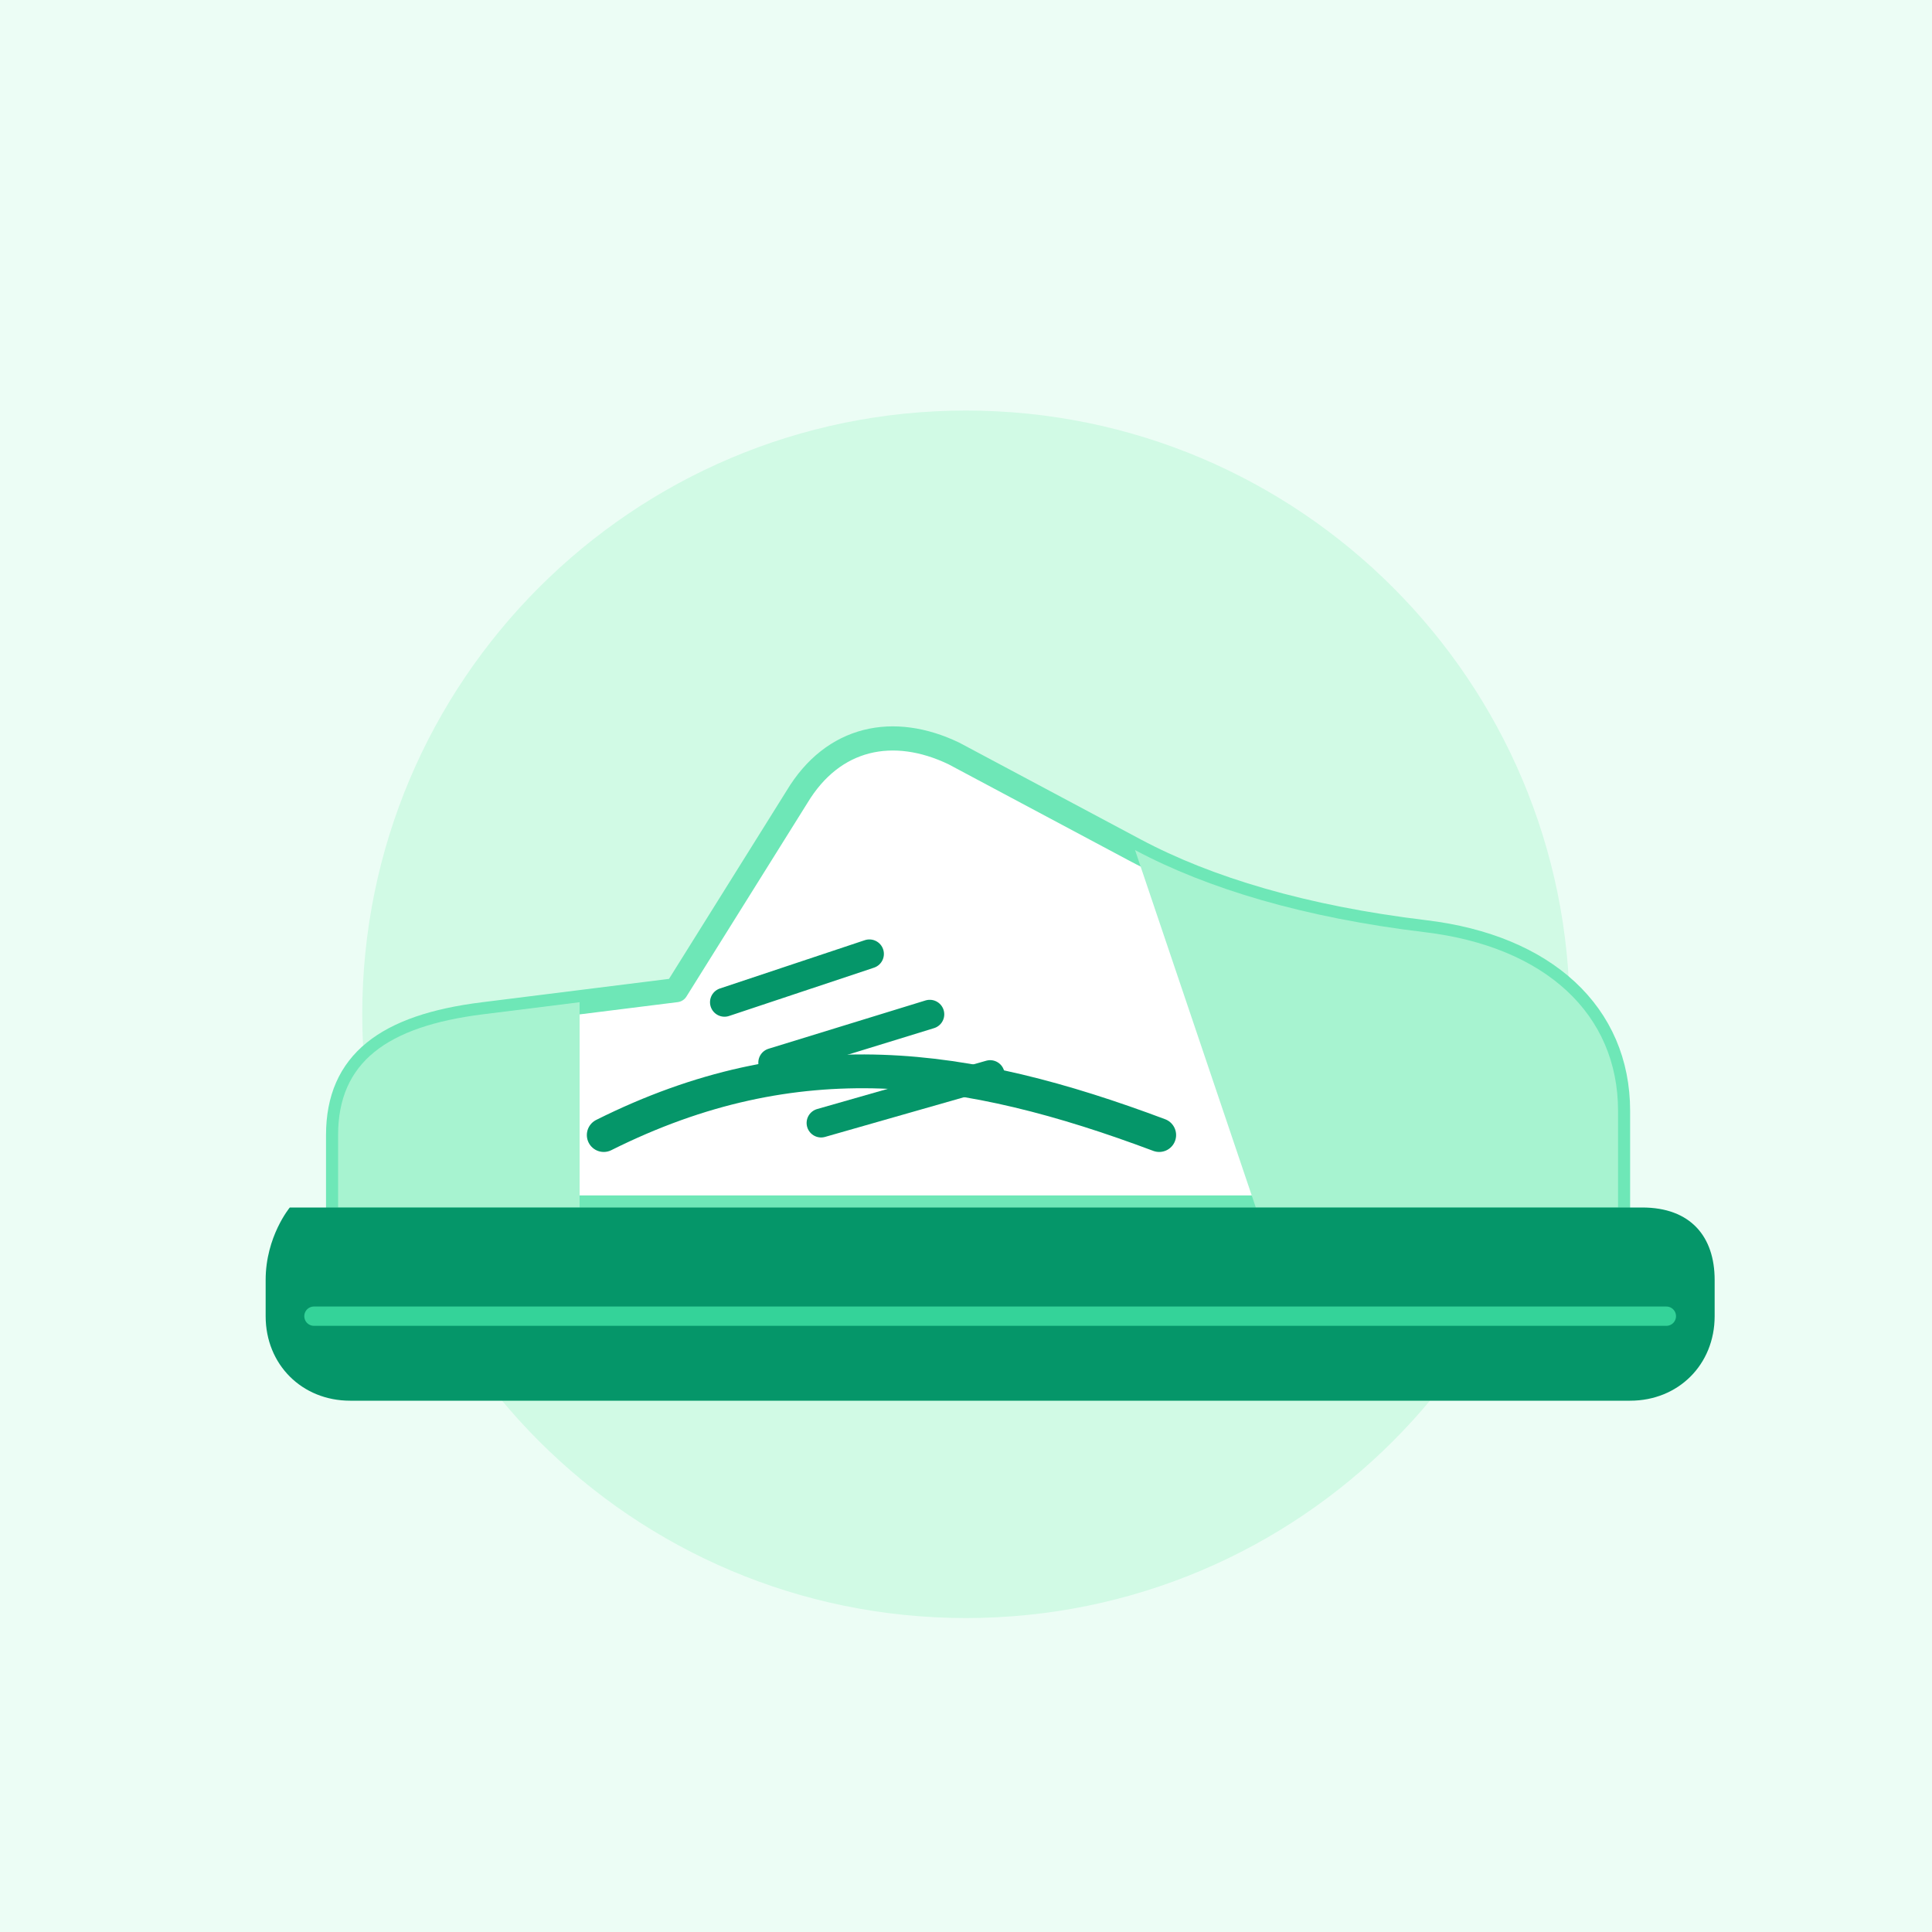
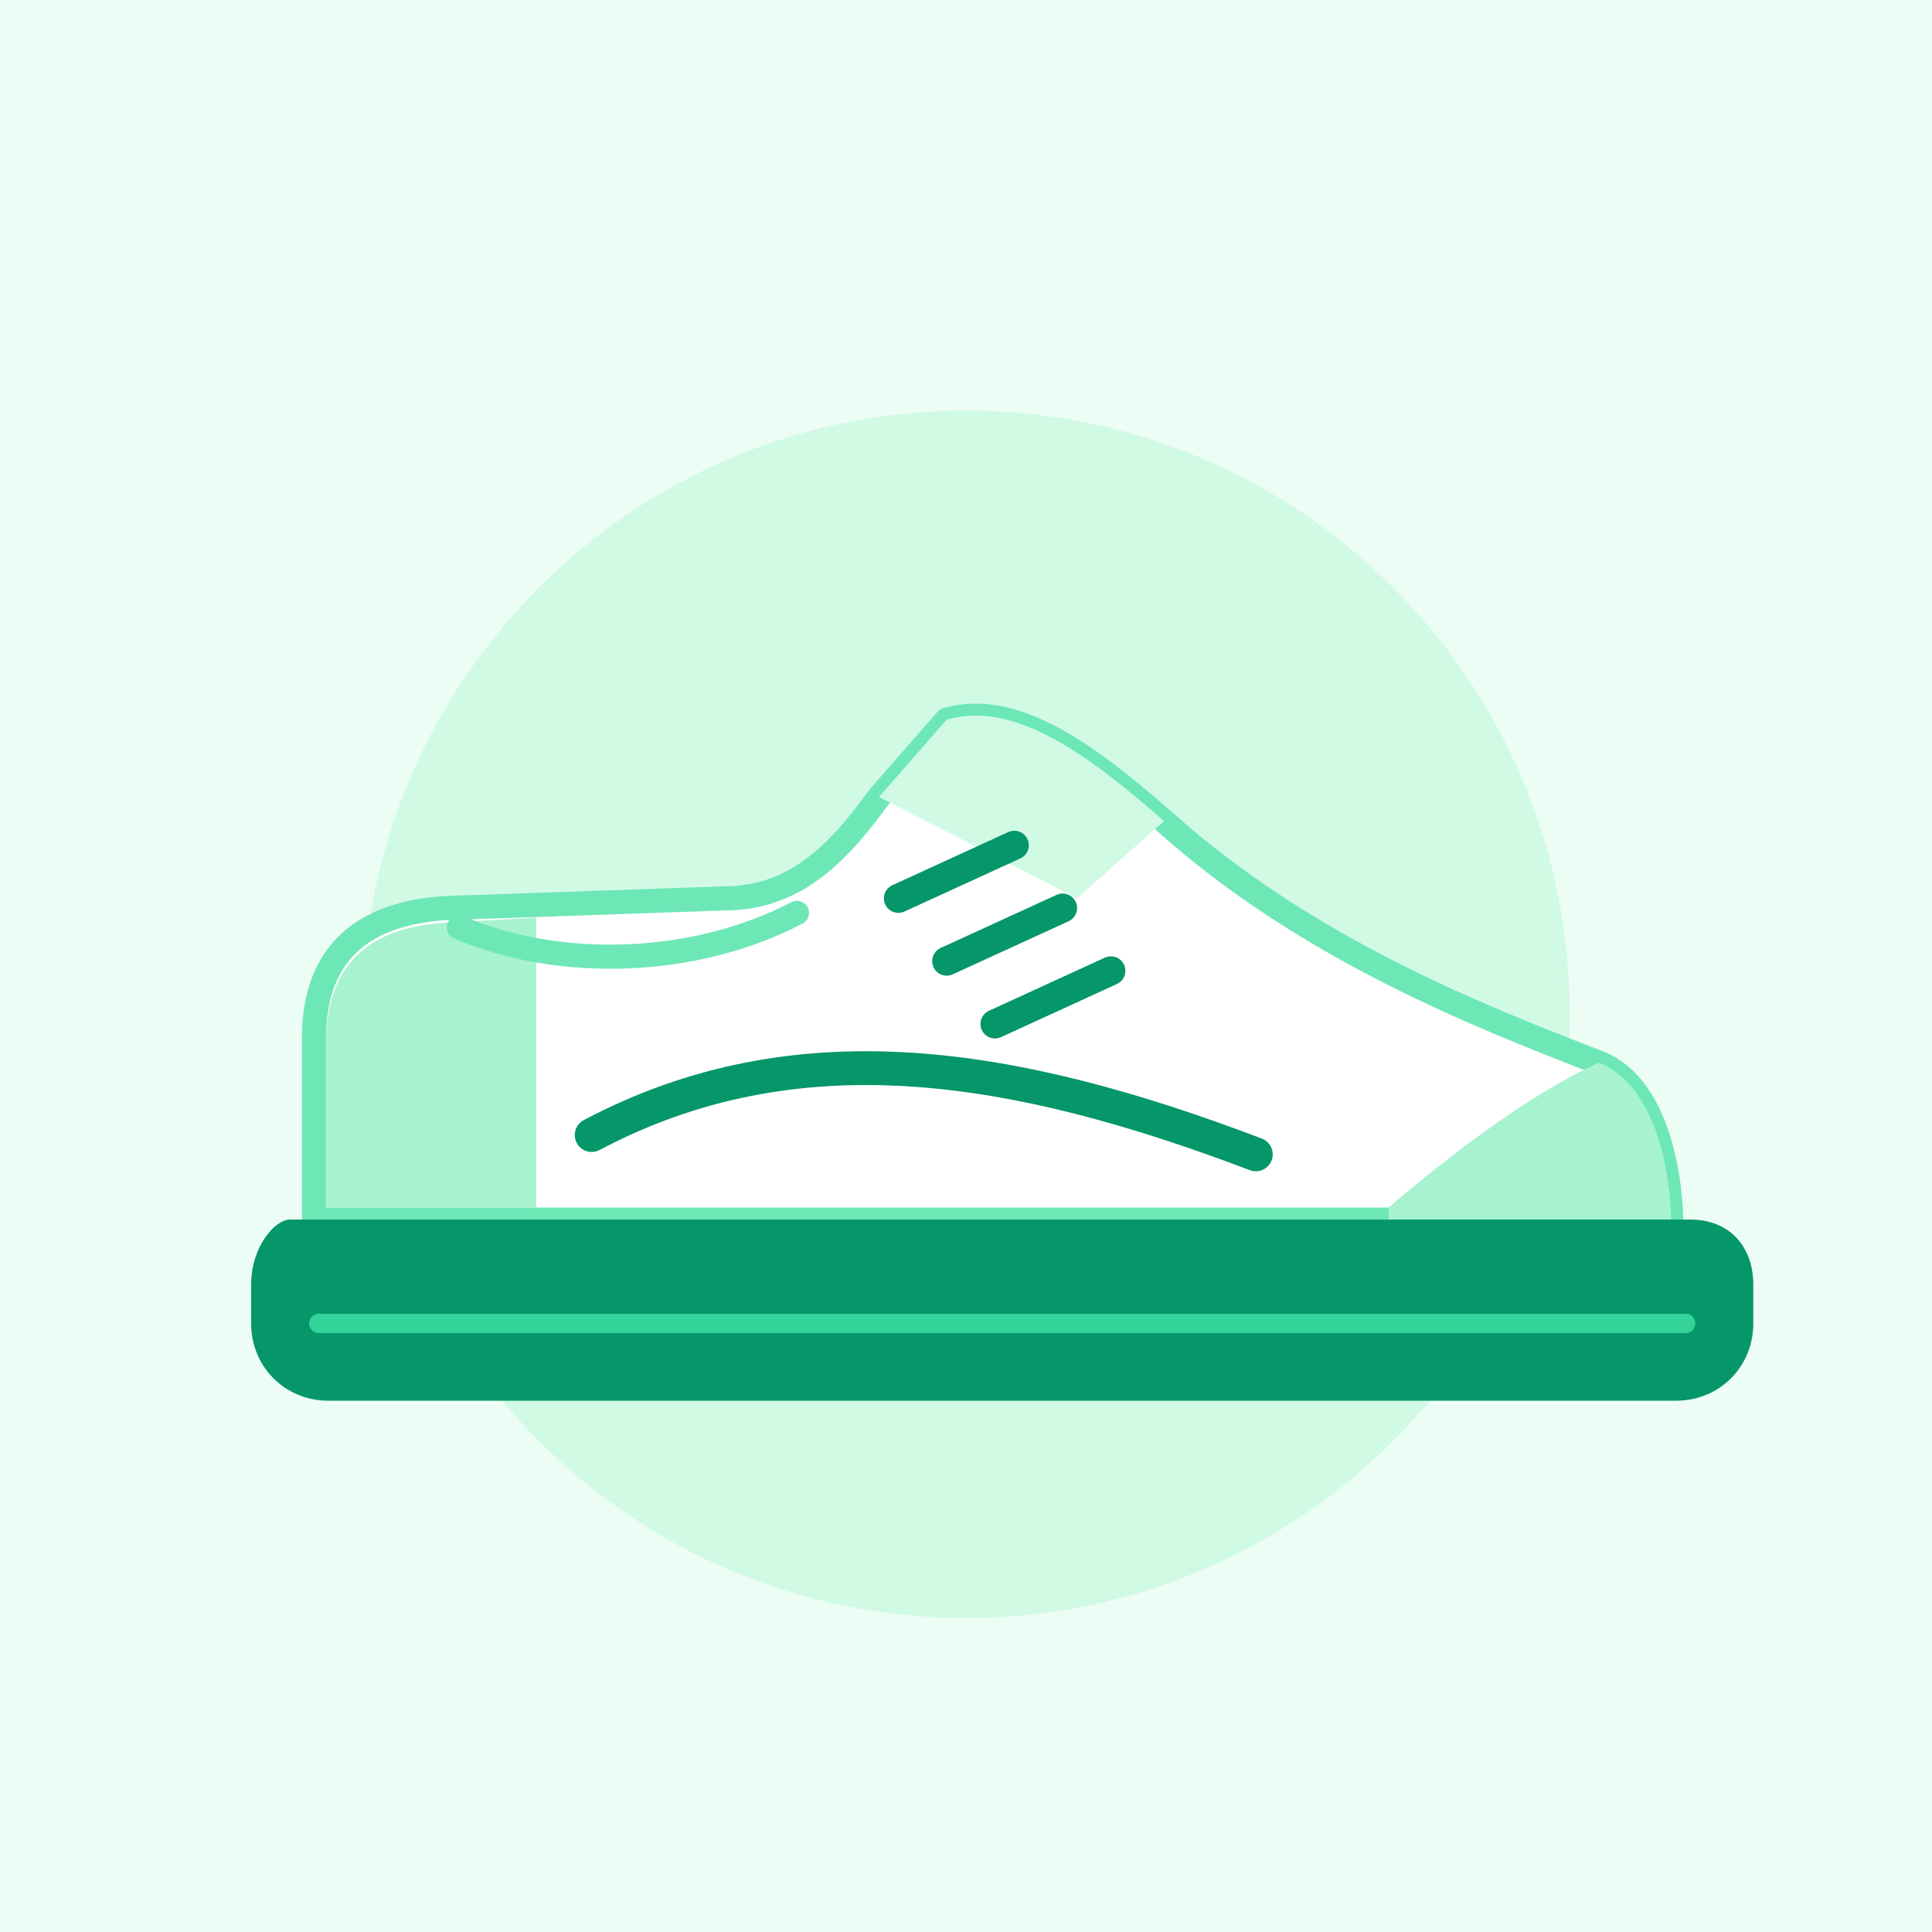
<svg xmlns="http://www.w3.org/2000/svg" viewBox="0 0 800 800">
  <rect width="800" height="800" fill="#ecfdf5" />
  <circle cx="400" cy="420" r="250" fill="#d1fae5" />
-   <path d="M140 500 L140 470 C140 440 160 425 200 420 L280 410 L330 330 C345 305 370 300 395 312 L470 352 C500 368 540 380 590 386 C640 392 670 420 670 460 L670 500 Z" fill="#ffffff" stroke="#6ee7b7" stroke-width="10" stroke-linejoin="round" />
-   <path d="M140 500 L140 470 C140 440 160 425 200 420 L240 415 L240 500 Z" fill="#a7f3d0" />
-   <path d="M470 352 C500 368 540 380 590 386 C640 392 670 420 670 460 L670 500 L520 500 Z" fill="#a7f3d0" />
-   <path d="M300 415 L360 395 M320 440 L385 420 M340 465 L410 445" fill="none" stroke="#059669" stroke-width="12" stroke-linecap="round" />
-   <path d="M250 470 C330 430 400 440 480 470" fill="none" stroke="#059669" stroke-width="14" stroke-linecap="round" />
-   <path d="M120 500 L680 500 C700 500 710 512 710 530 L710 545 C710 565 695 580 675 580 L145 580 C125 580 110 565 110 545 L110 530 C110 512 120 500 120 500 Z" fill="#059669" />
-   <path d="M130 545 L690 545" stroke="#34d399" stroke-width="8" stroke-linecap="round" />
+   <path d="M130 505 L130 430 C130 395 150 378 185 376 L300 372 C330 372 348 352 364 330 L392 298 C420 290 450 312 482 340 C540 392 610 420 662 440 C692 452 692 505 692 505 Z" fill="#ffffff" stroke="#6ee7b7" stroke-width="10" stroke-linejoin="round" />
+   <path d="M135 500 L135 432 C135 400 152 384 185 382 L222 380 L222 500 Z" fill="#a7f3d0" />
+   <path d="M190 384 C232 402 288 400 330 378" fill="none" stroke="#6ee7b7" stroke-width="10" stroke-linecap="round" />
+   <path d="M392 298 C420 290 450 312 482 340 L446 372 L364 330 Z" fill="#d1fae5" />
+   <path d="M372 372 L420 350 M392 398 L440 376 M412 424 L460 402" fill="none" stroke="#059669" stroke-width="12" stroke-linecap="round" />
+   <path d="M575 500 C610 470 640 450 662 440 C692 452 692 505 692 505 L575 505 Z" fill="#a7f3d0" />
+   <path d="M245 470 C330 425 420 440 520 478" fill="none" stroke="#059669" stroke-width="14" stroke-linecap="round" />
+   <path d="M120 505 L700 505 C716 505 726 516 726 532 L726 548 C726 566 712 580 694 580 L136 580 C118 580 104 566 104 548 L104 532 C104 516 114 505 120 505 Z" fill="#059669" />
+   <path d="M132 548 L698 548" stroke="#34d399" stroke-width="8" stroke-linecap="round" />
</svg>
